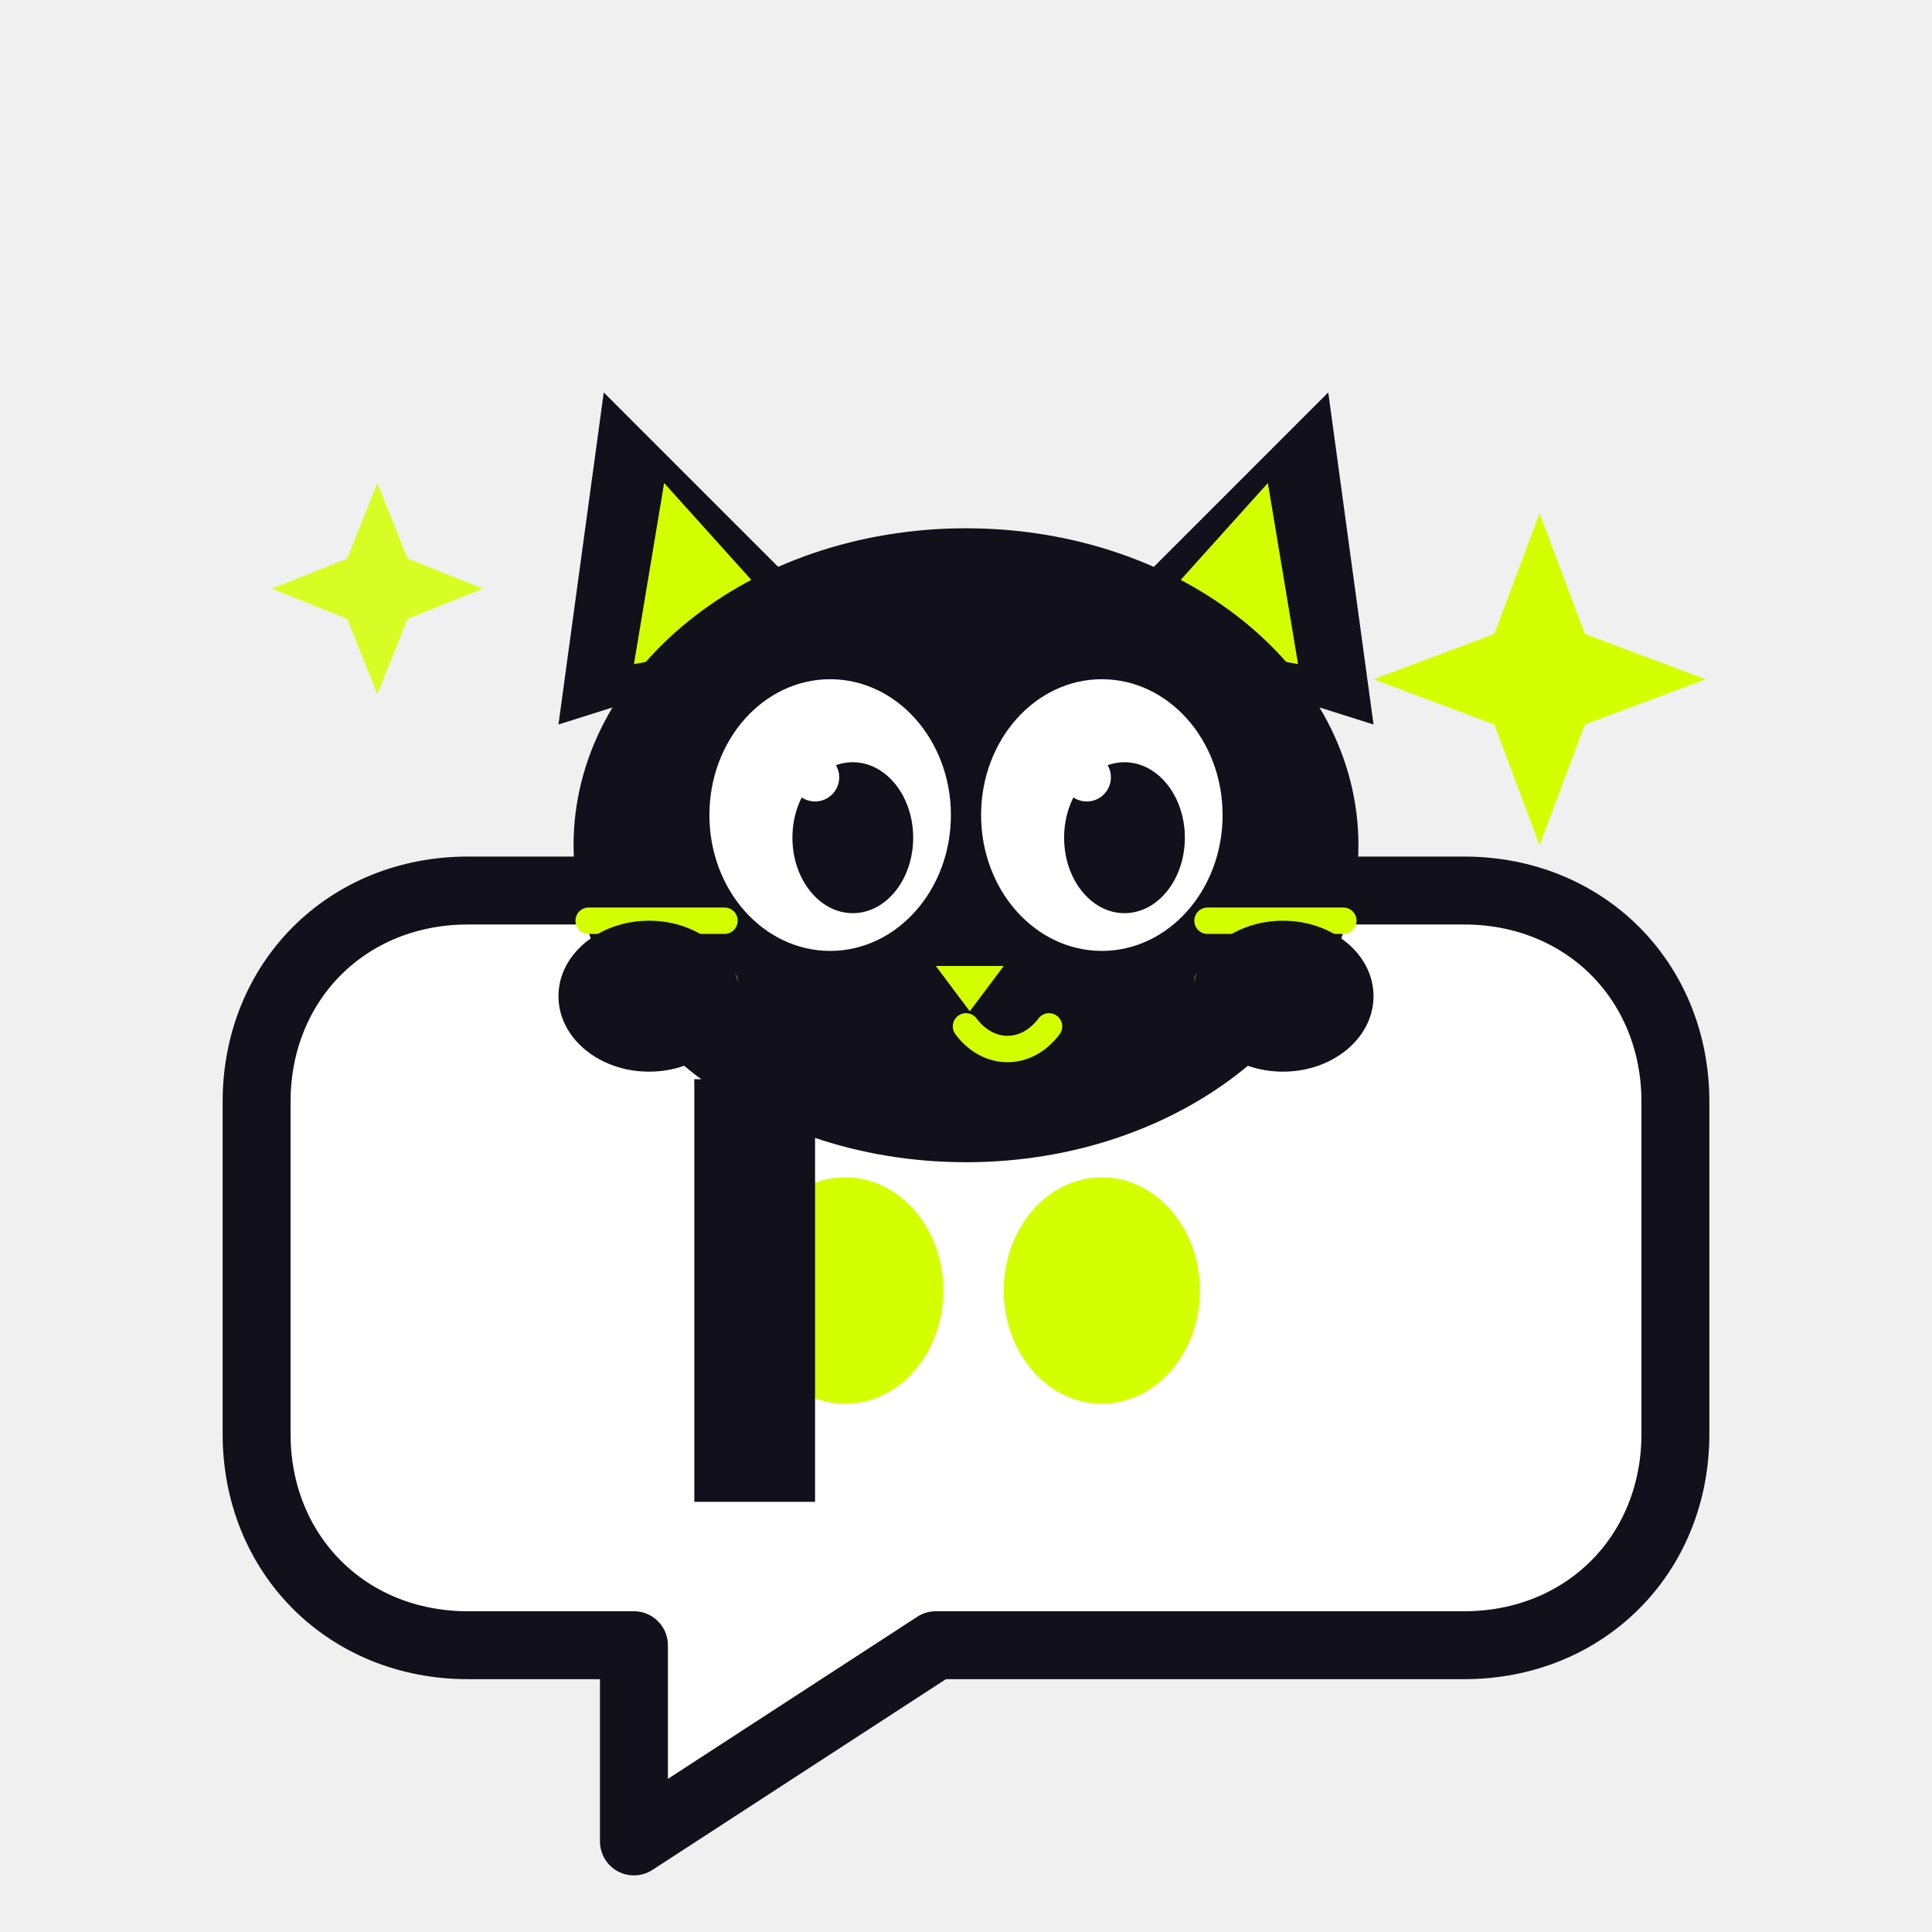
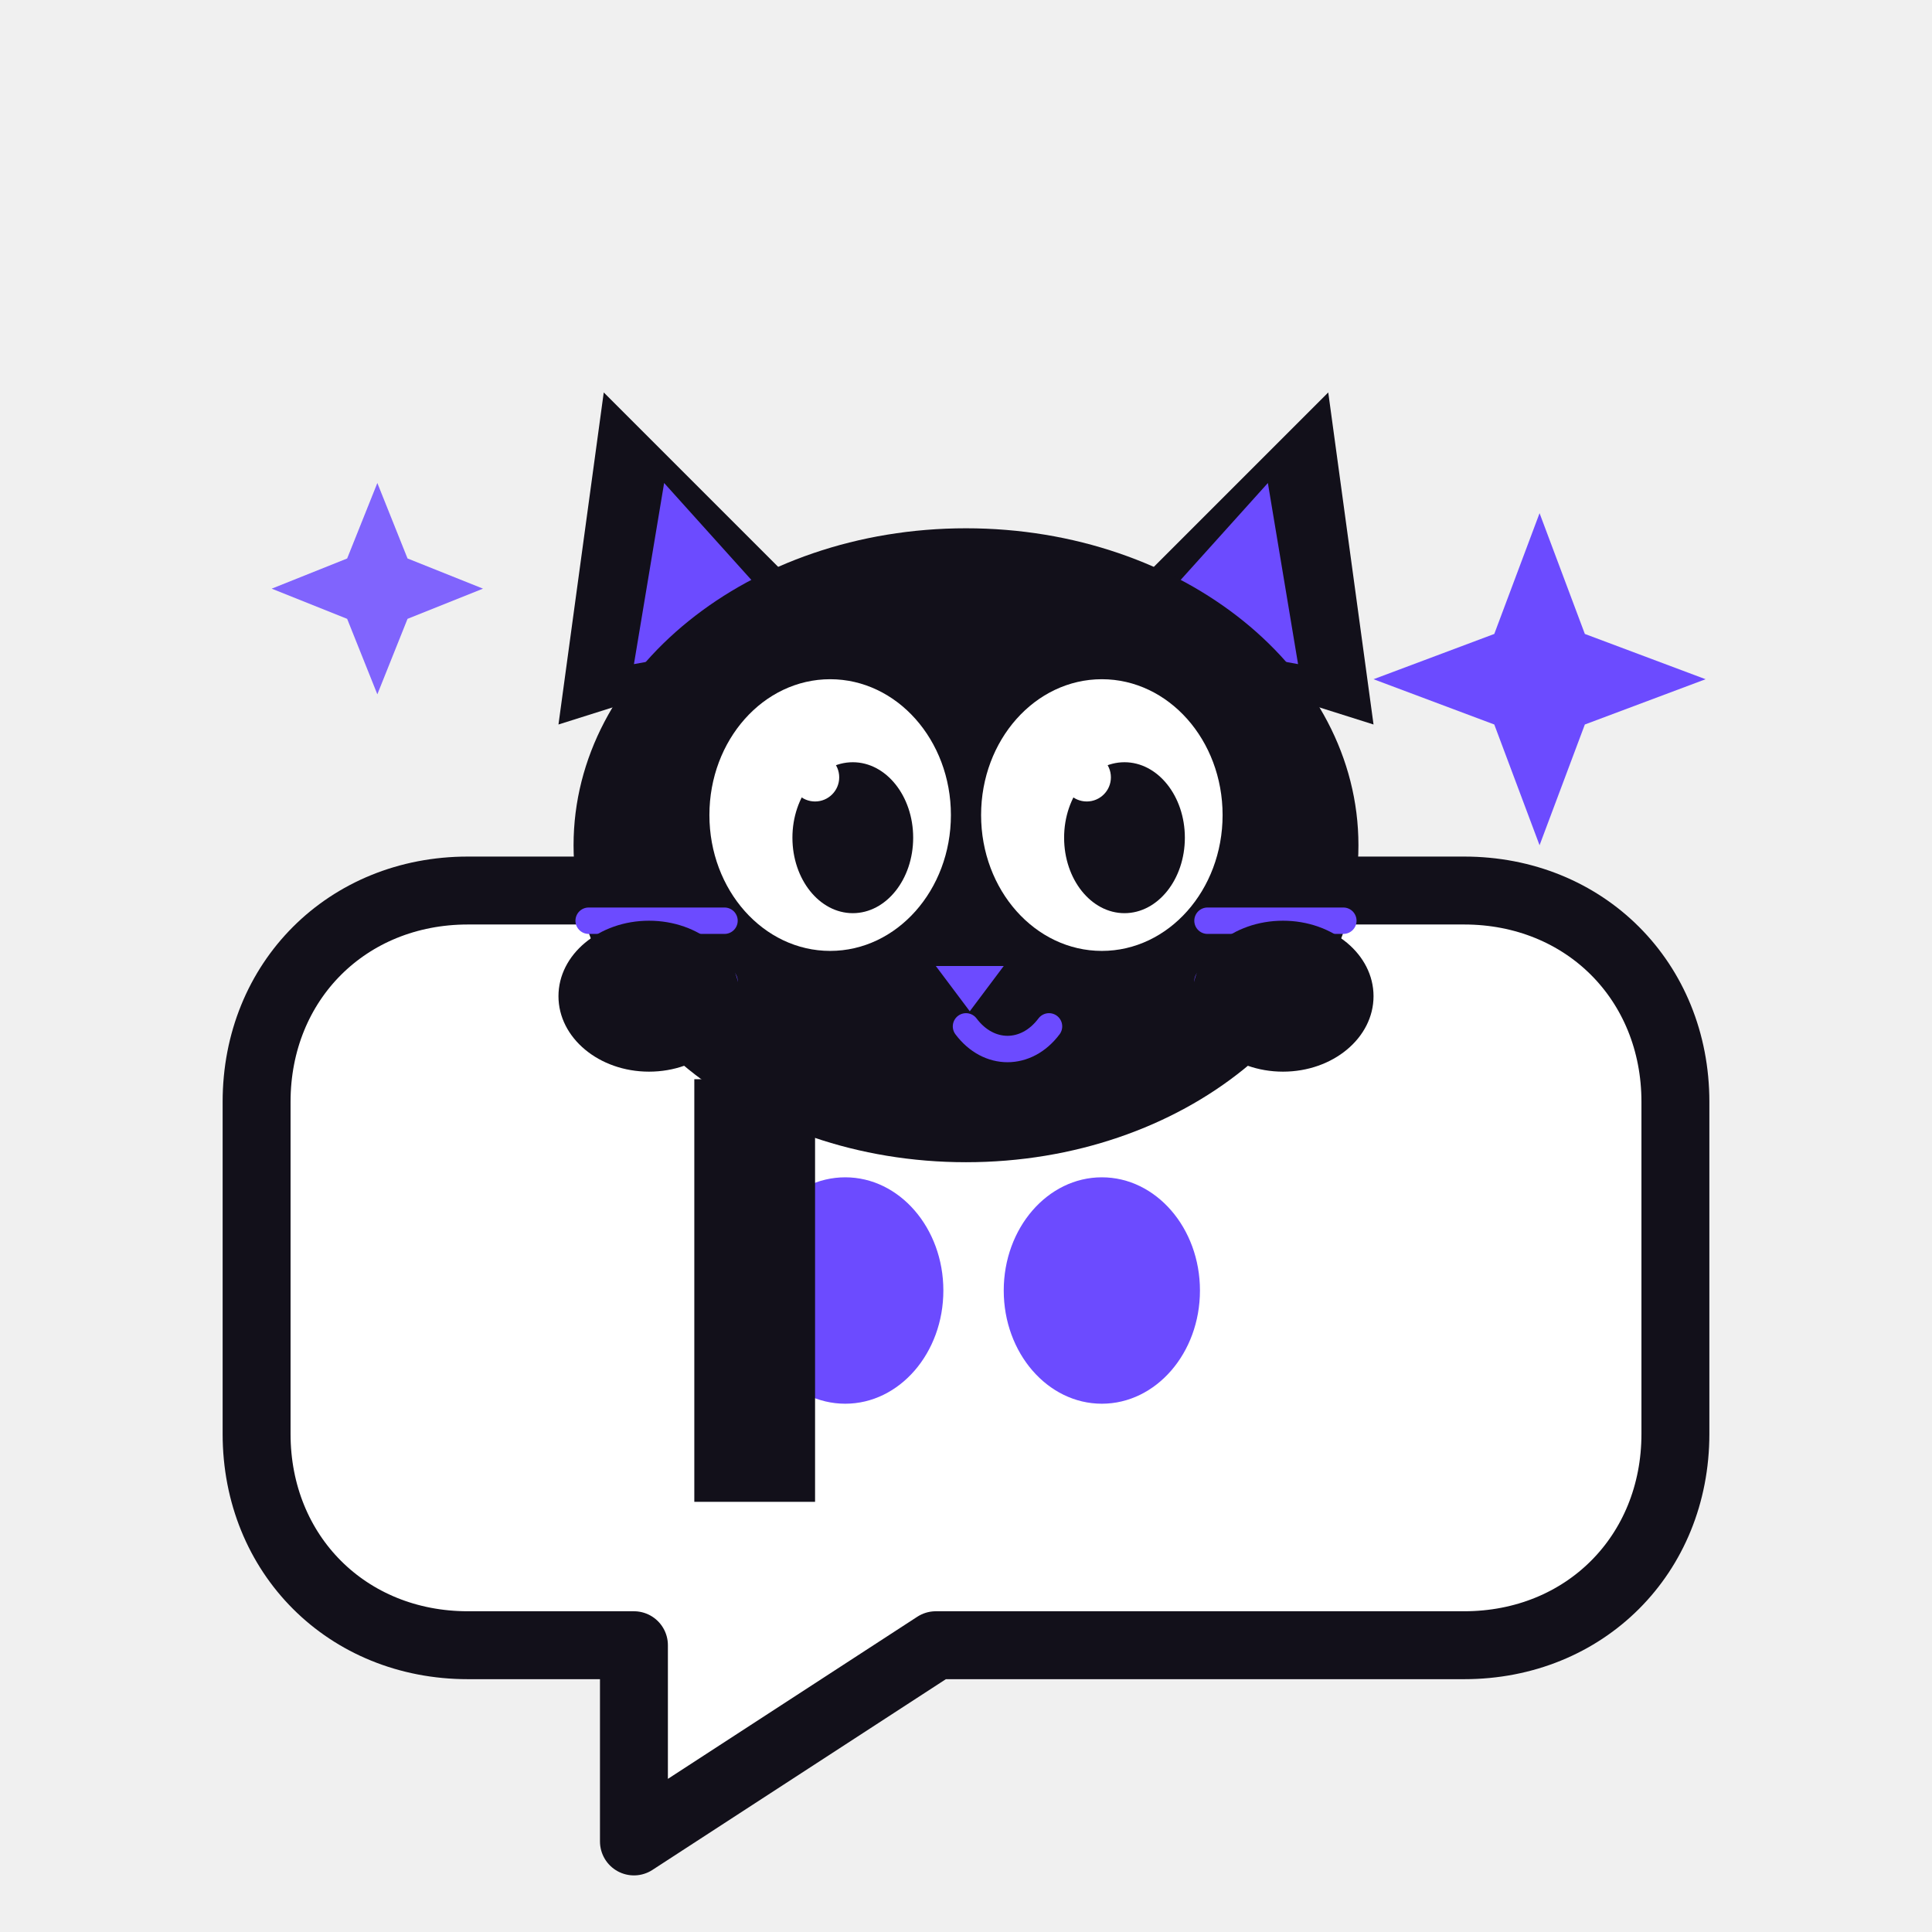
<svg xmlns="http://www.w3.org/2000/svg" viewBox="0 0 256 256" width="256" height="256" role="img" aria-label="RIZZ">
  <path d="M62 118h132c16 0 28 12 28 28v44c0 16-12 28-28 28H124l-40 26v-26H62c-16 0-28-12-28-28v-44c0-16 12-28 28-28z" fill="#FFFFFF" />
  <path d="M62 118h132c16 0 28 12 28 28v44c0 16-12 28-28 28H124l-40 26v-26H62c-16 0-28-12-28-28v-44c0-16 12-28 28-28z" fill="none" stroke="#12101A" stroke-width="9" stroke-linejoin="round" />
-   <ellipse cx="112" cy="171" rx="13" ry="15" fill="#D4FF00" />
-   <ellipse cx="146" cy="171" rx="13" ry="15" fill="#D4FF00" />
+   <ellipse cx="112" cy="171" rx="13" ry="15" fill="#6C4BFF" />
+   <ellipse cx="146" cy="171" rx="13" ry="15" fill="#6C4BFF" />
  <path d="M92 143h16v56H92z" fill="#12101A" />
  <path d="M74 96 L80 52 L112 84 Z" fill="#12101A" />
  <path d="M182 96 L176 52 L144 84 Z" fill="#12101A" />
-   <path d="M84 88 L88 64 L106 84 Z" fill="#D4FF00" />
-   <path d="M172 88 L168 64 L150 84 Z" fill="#D4FF00" />
+   <path d="M84 88 L88 64 L106 84 Z" fill="#6C4BFF" />
+   <path d="M172 88 L168 64 L150 84 Z" fill="#6C4BFF" />
  <ellipse cx="128" cy="112" rx="52" ry="42" fill="#12101A" />
  <ellipse cx="110" cy="108" rx="16" ry="18" fill="#FFFFFF" />
  <ellipse cx="146" cy="108" rx="16" ry="18" fill="#FFFFFF" />
  <ellipse cx="113" cy="111" rx="8" ry="10" fill="#12101A" />
  <ellipse cx="149" cy="111" rx="8" ry="10" fill="#12101A" />
  <circle cx="108" cy="103" r="3.2" fill="#FFFFFF" />
  <circle cx="144" cy="103" r="3.2" fill="#FFFFFF" />
-   <path d="M124 128h9l-4.5 6z" fill="#D4FF00" />
-   <path d="M128 136c3 4 8 4 11 0" stroke="#D4FF00" stroke-width="3.5" fill="none" stroke-linecap="round" />
-   <path d="M96 122h-18M96 130l-16 5M160 122h18M160 130l16 5" stroke="#D4FF00" stroke-width="3.5" stroke-linecap="round" />
+   <path d="M124 128h9l-4.5 6z" fill="#6C4BFF" />
+   <path d="M128 136c3 4 8 4 11 0" stroke="#6C4BFF" stroke-width="3.5" fill="none" stroke-linecap="round" />
+   <path d="M96 122h-18M96 130l-16 5M160 122h18M160 130l16 5" stroke="#6C4BFF" stroke-width="3.5" stroke-linecap="round" />
  <ellipse cx="86" cy="132" rx="12" ry="10" fill="#12101A" />
  <ellipse cx="170" cy="132" rx="12" ry="10" fill="#12101A" />
-   <path d="M198 84l6-16 6 16 16 6-16 6-6 16-6-16-16-6z" fill="#D4FF00" />
-   <path d="M46 74l4-10 4 10 10 4-10 4-4 10-4-10-10-4z" fill="#D4FF00" opacity="0.85" />
+   <path d="M198 84l6-16 6 16 16 6-16 6-6 16-6-16-16-6z" fill="#6C4BFF" />
+   <path d="M46 74l4-10 4 10 10 4-10 4-4 10-4-10-10-4z" fill="#6C4BFF" opacity="0.85" />
</svg>
